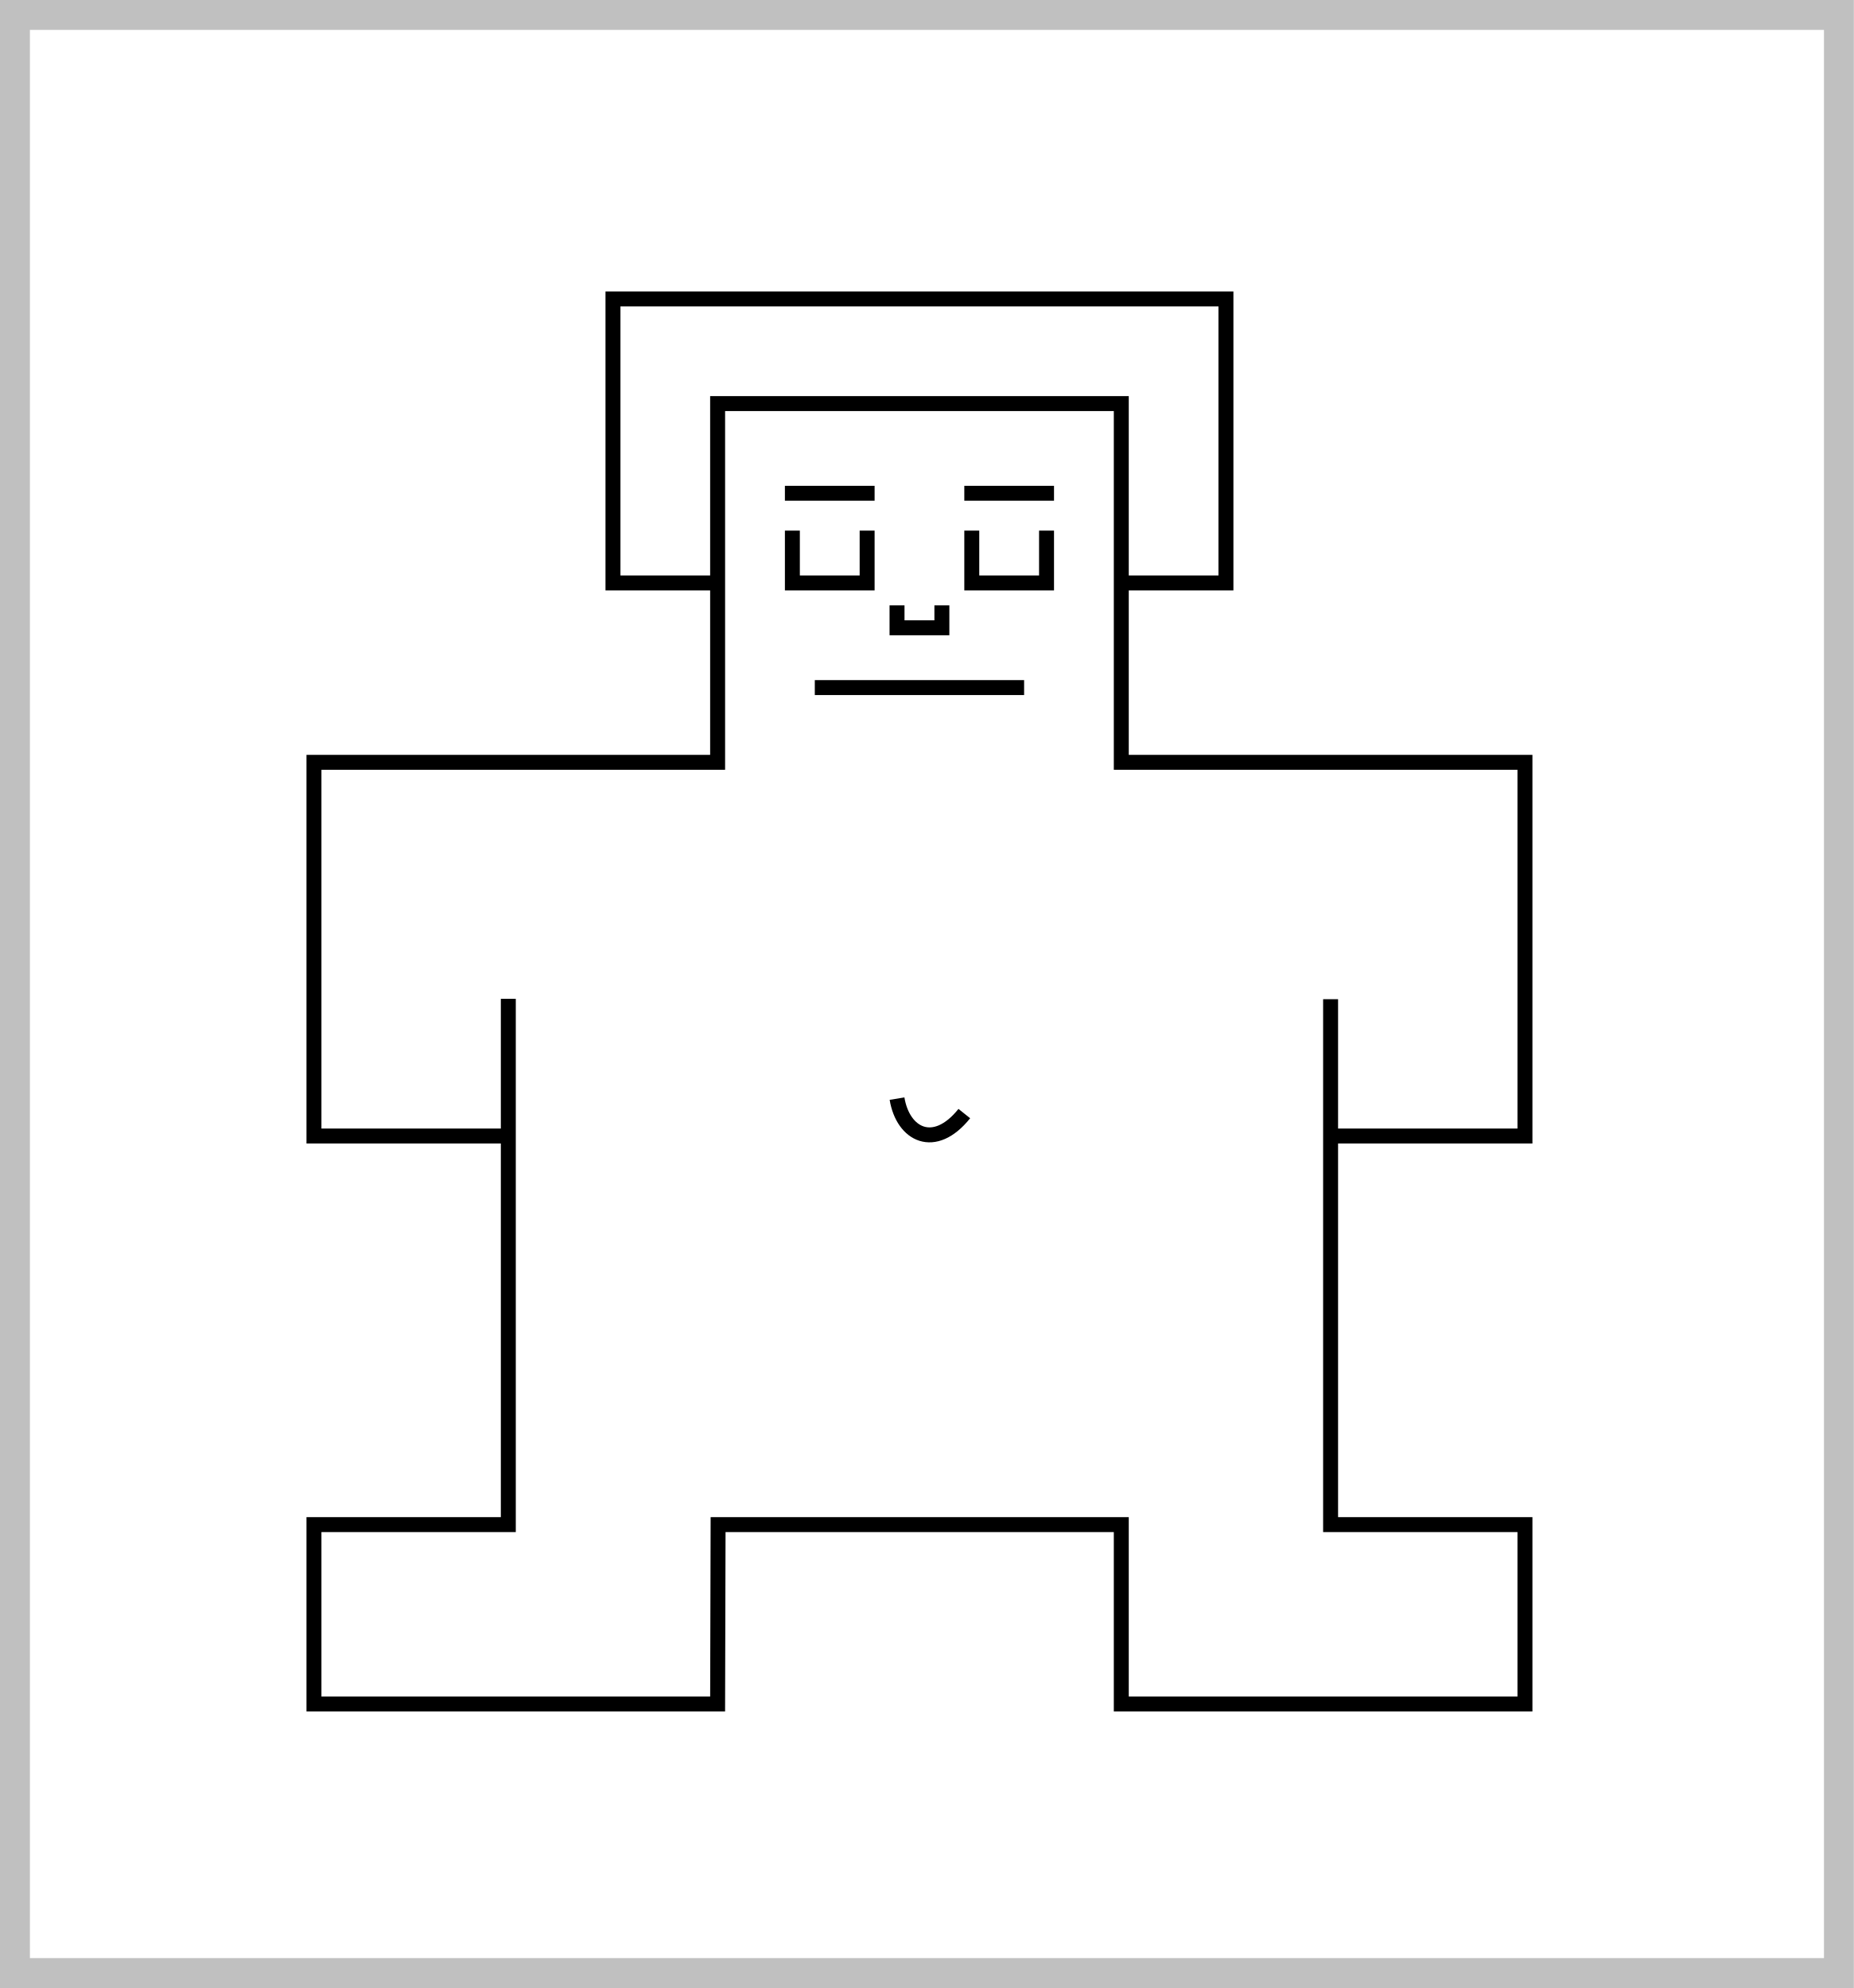
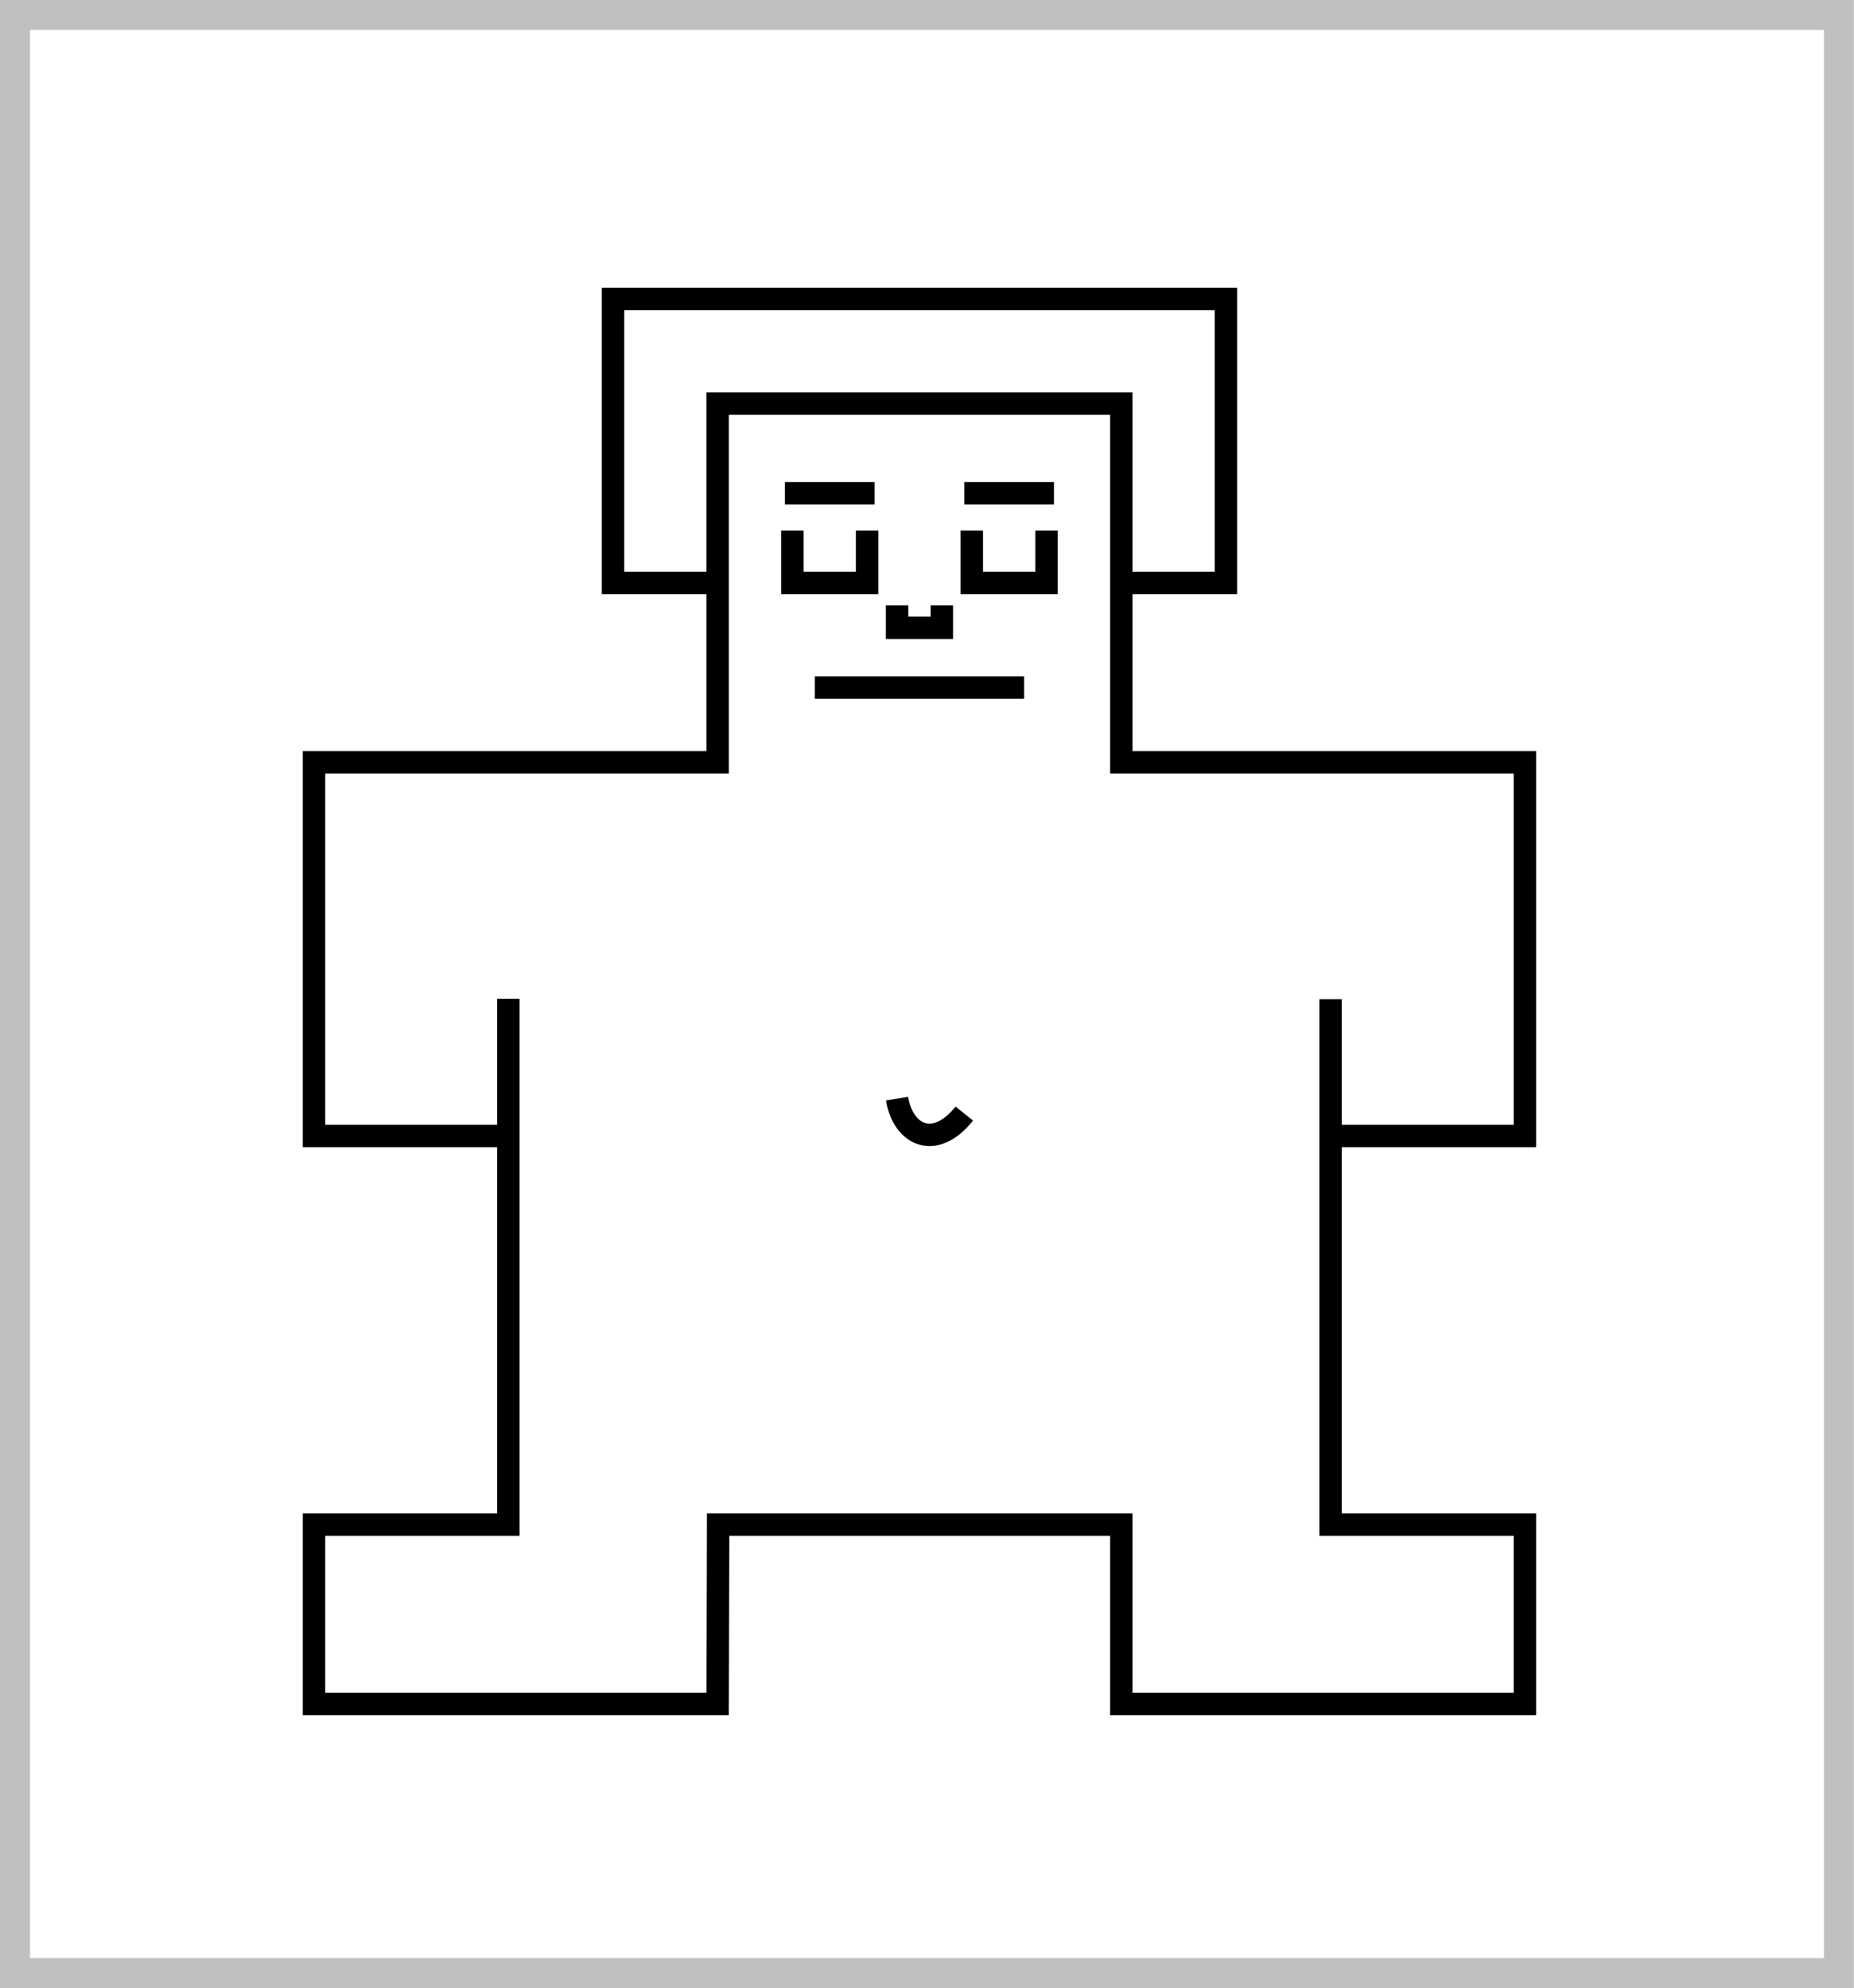
<svg xmlns="http://www.w3.org/2000/svg" width="124" height="133" viewBox="0 0 124 133" fill="none">
  <rect x="1" y="1" width="122" height="131" fill="none" stroke="#C0C0C0" stroke-width="2" />
-   <path d="M75 39H82V20H41V39H48M48 39V27H75V51H102V76H89V66.847V102H102V114H75V102H48.031L48 114H21V102H34V76M48 39V51H21V76H34M34 66.824V76M52.5 33H58.5M64.5 33H70.5M70 35.5V39H65V35.5M58 35.5V39H53V35.5M60 40.5V42H63V40.5M54.5 46H68.5M60 73.5C60.398 75.918 62.5 77 64.5 74.5" stroke="currentColor" />
+   <path stroke-width="1.5" d="M75 39H82V20H41V39H48M48 39V27H75V51H102V76H89V66.847V102H102V114H75V102H48.031L48 114H21V102H34V76M48 39V51H21V76H34M34 66.824V76M52.5 33H58.5M64.5 33H70.5M70 35.5V39H65V35.5M58 35.5V39H53V35.5M60 40.5V42H63V40.5M54.5 46H68.5M60 73.5C60.398 75.918 62.5 77 64.5 74.5" stroke="currentColor" />
</svg>
